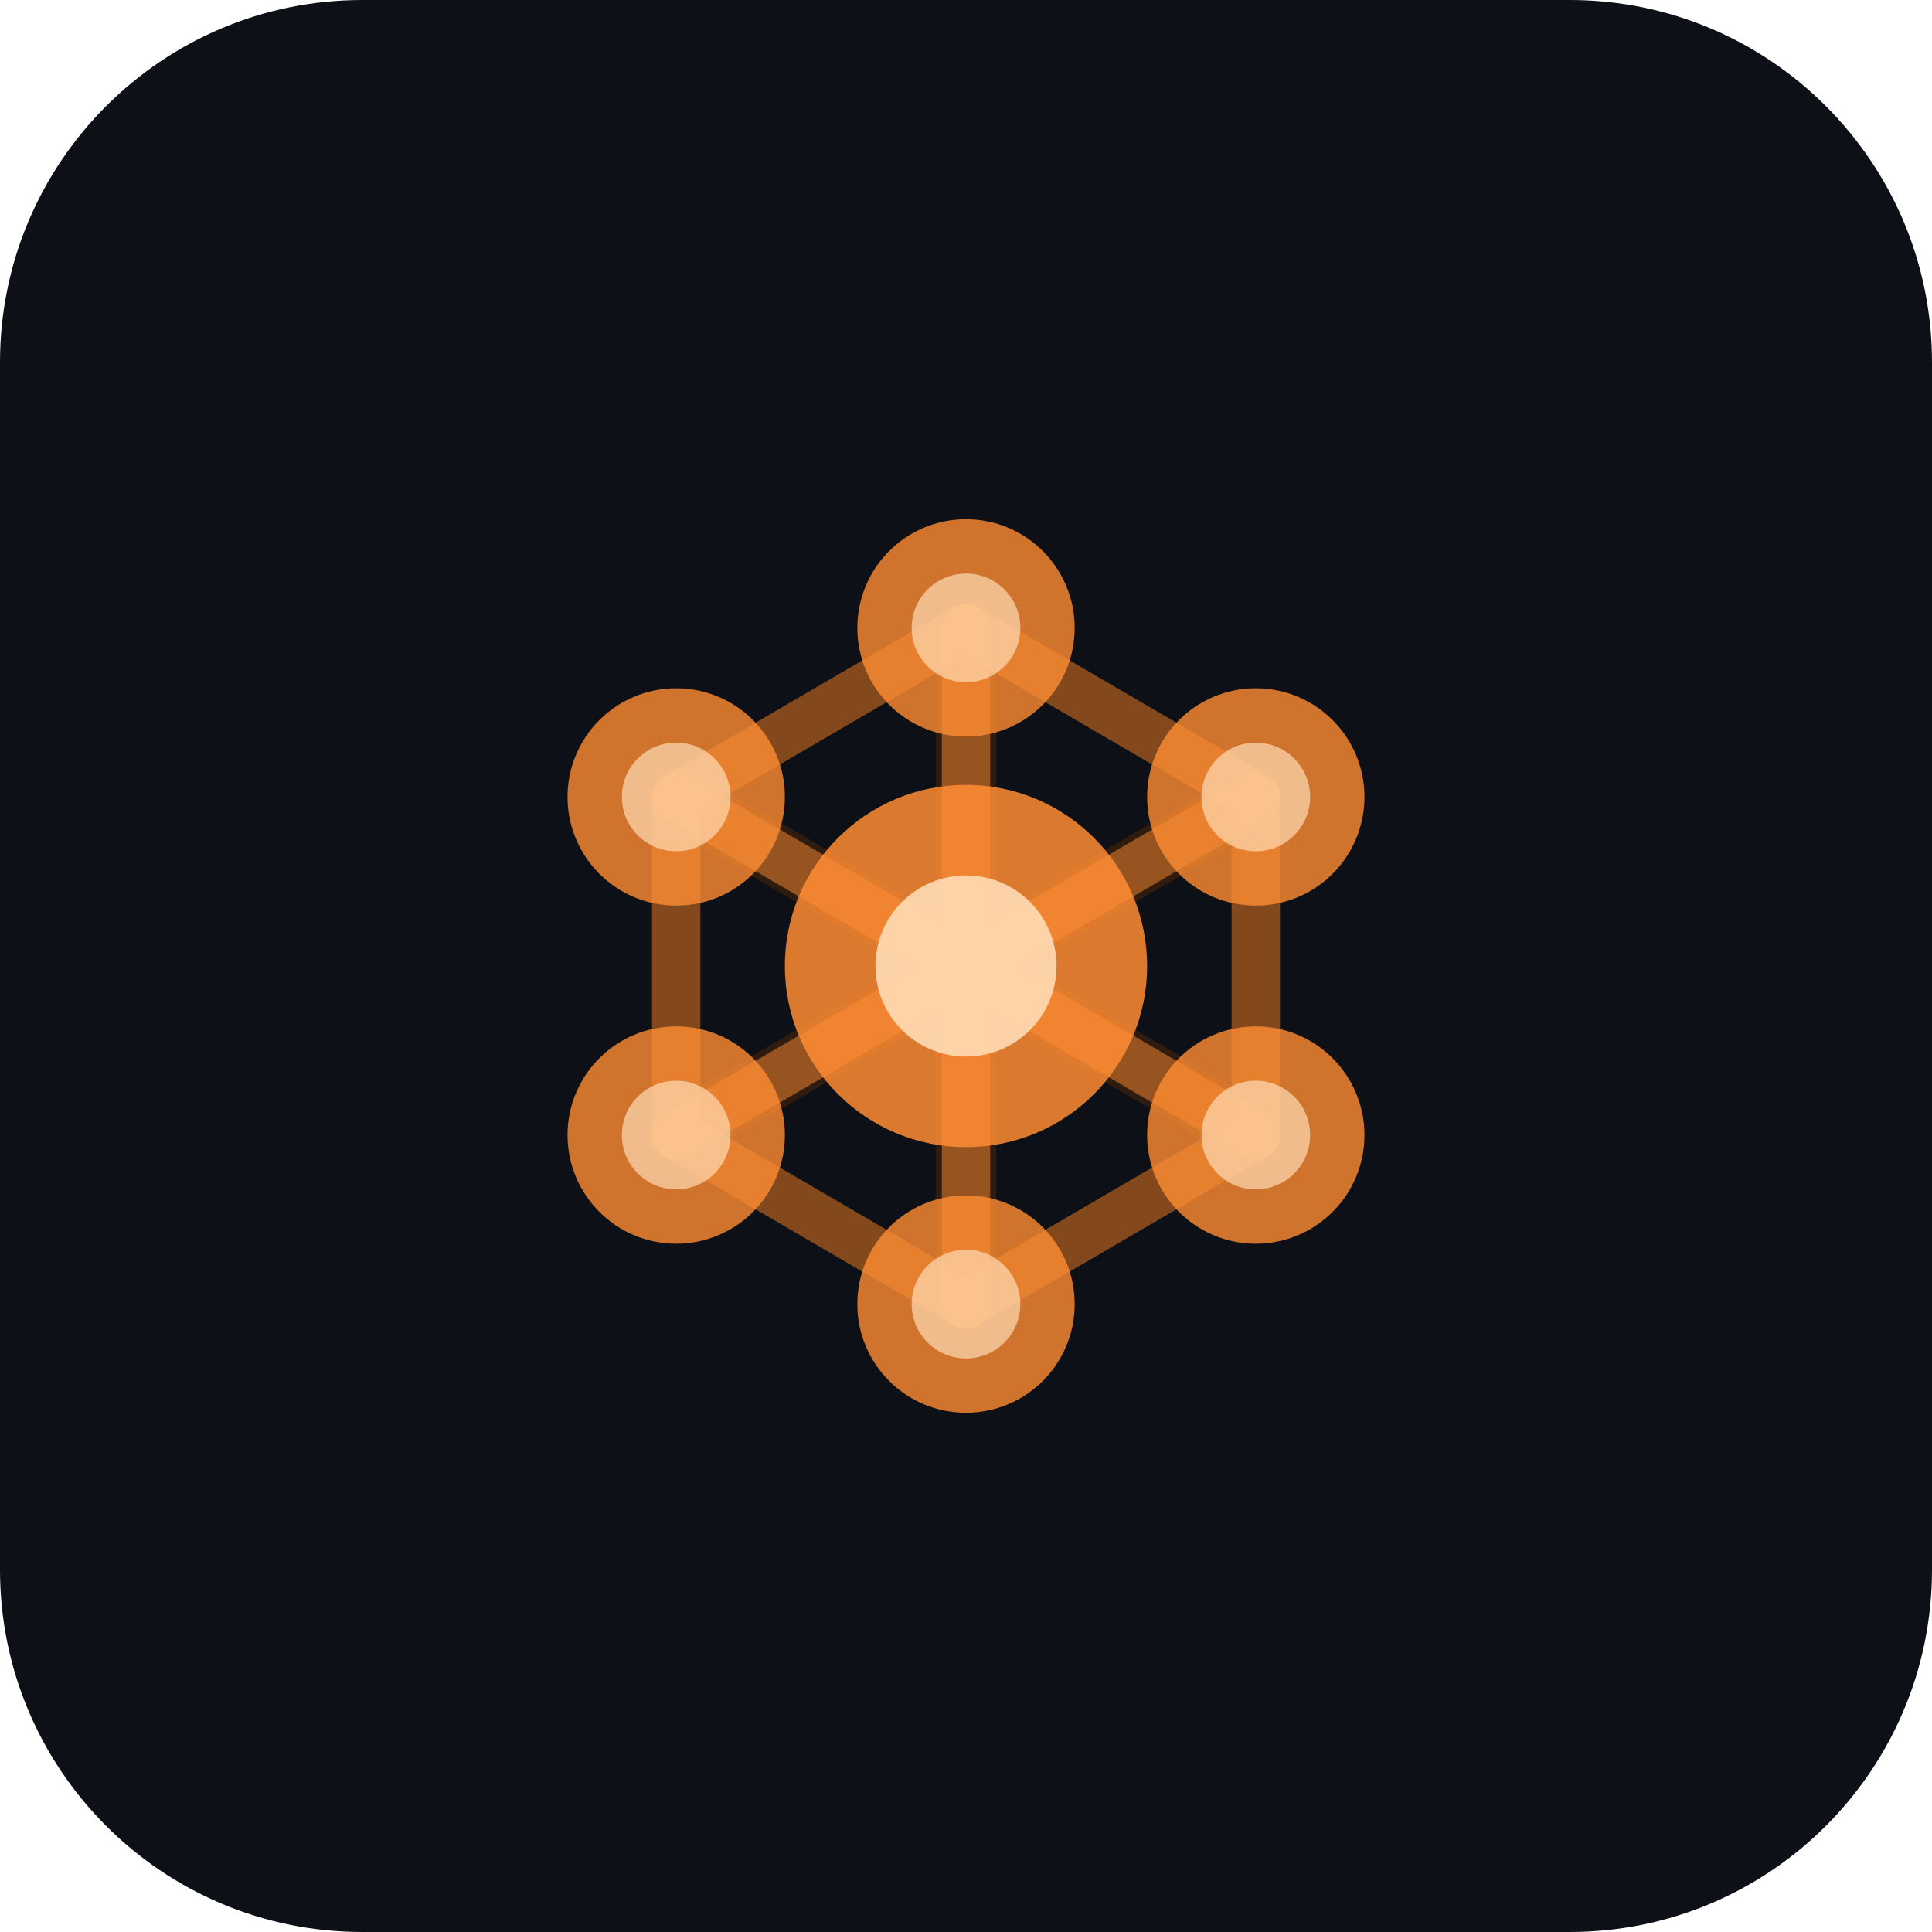
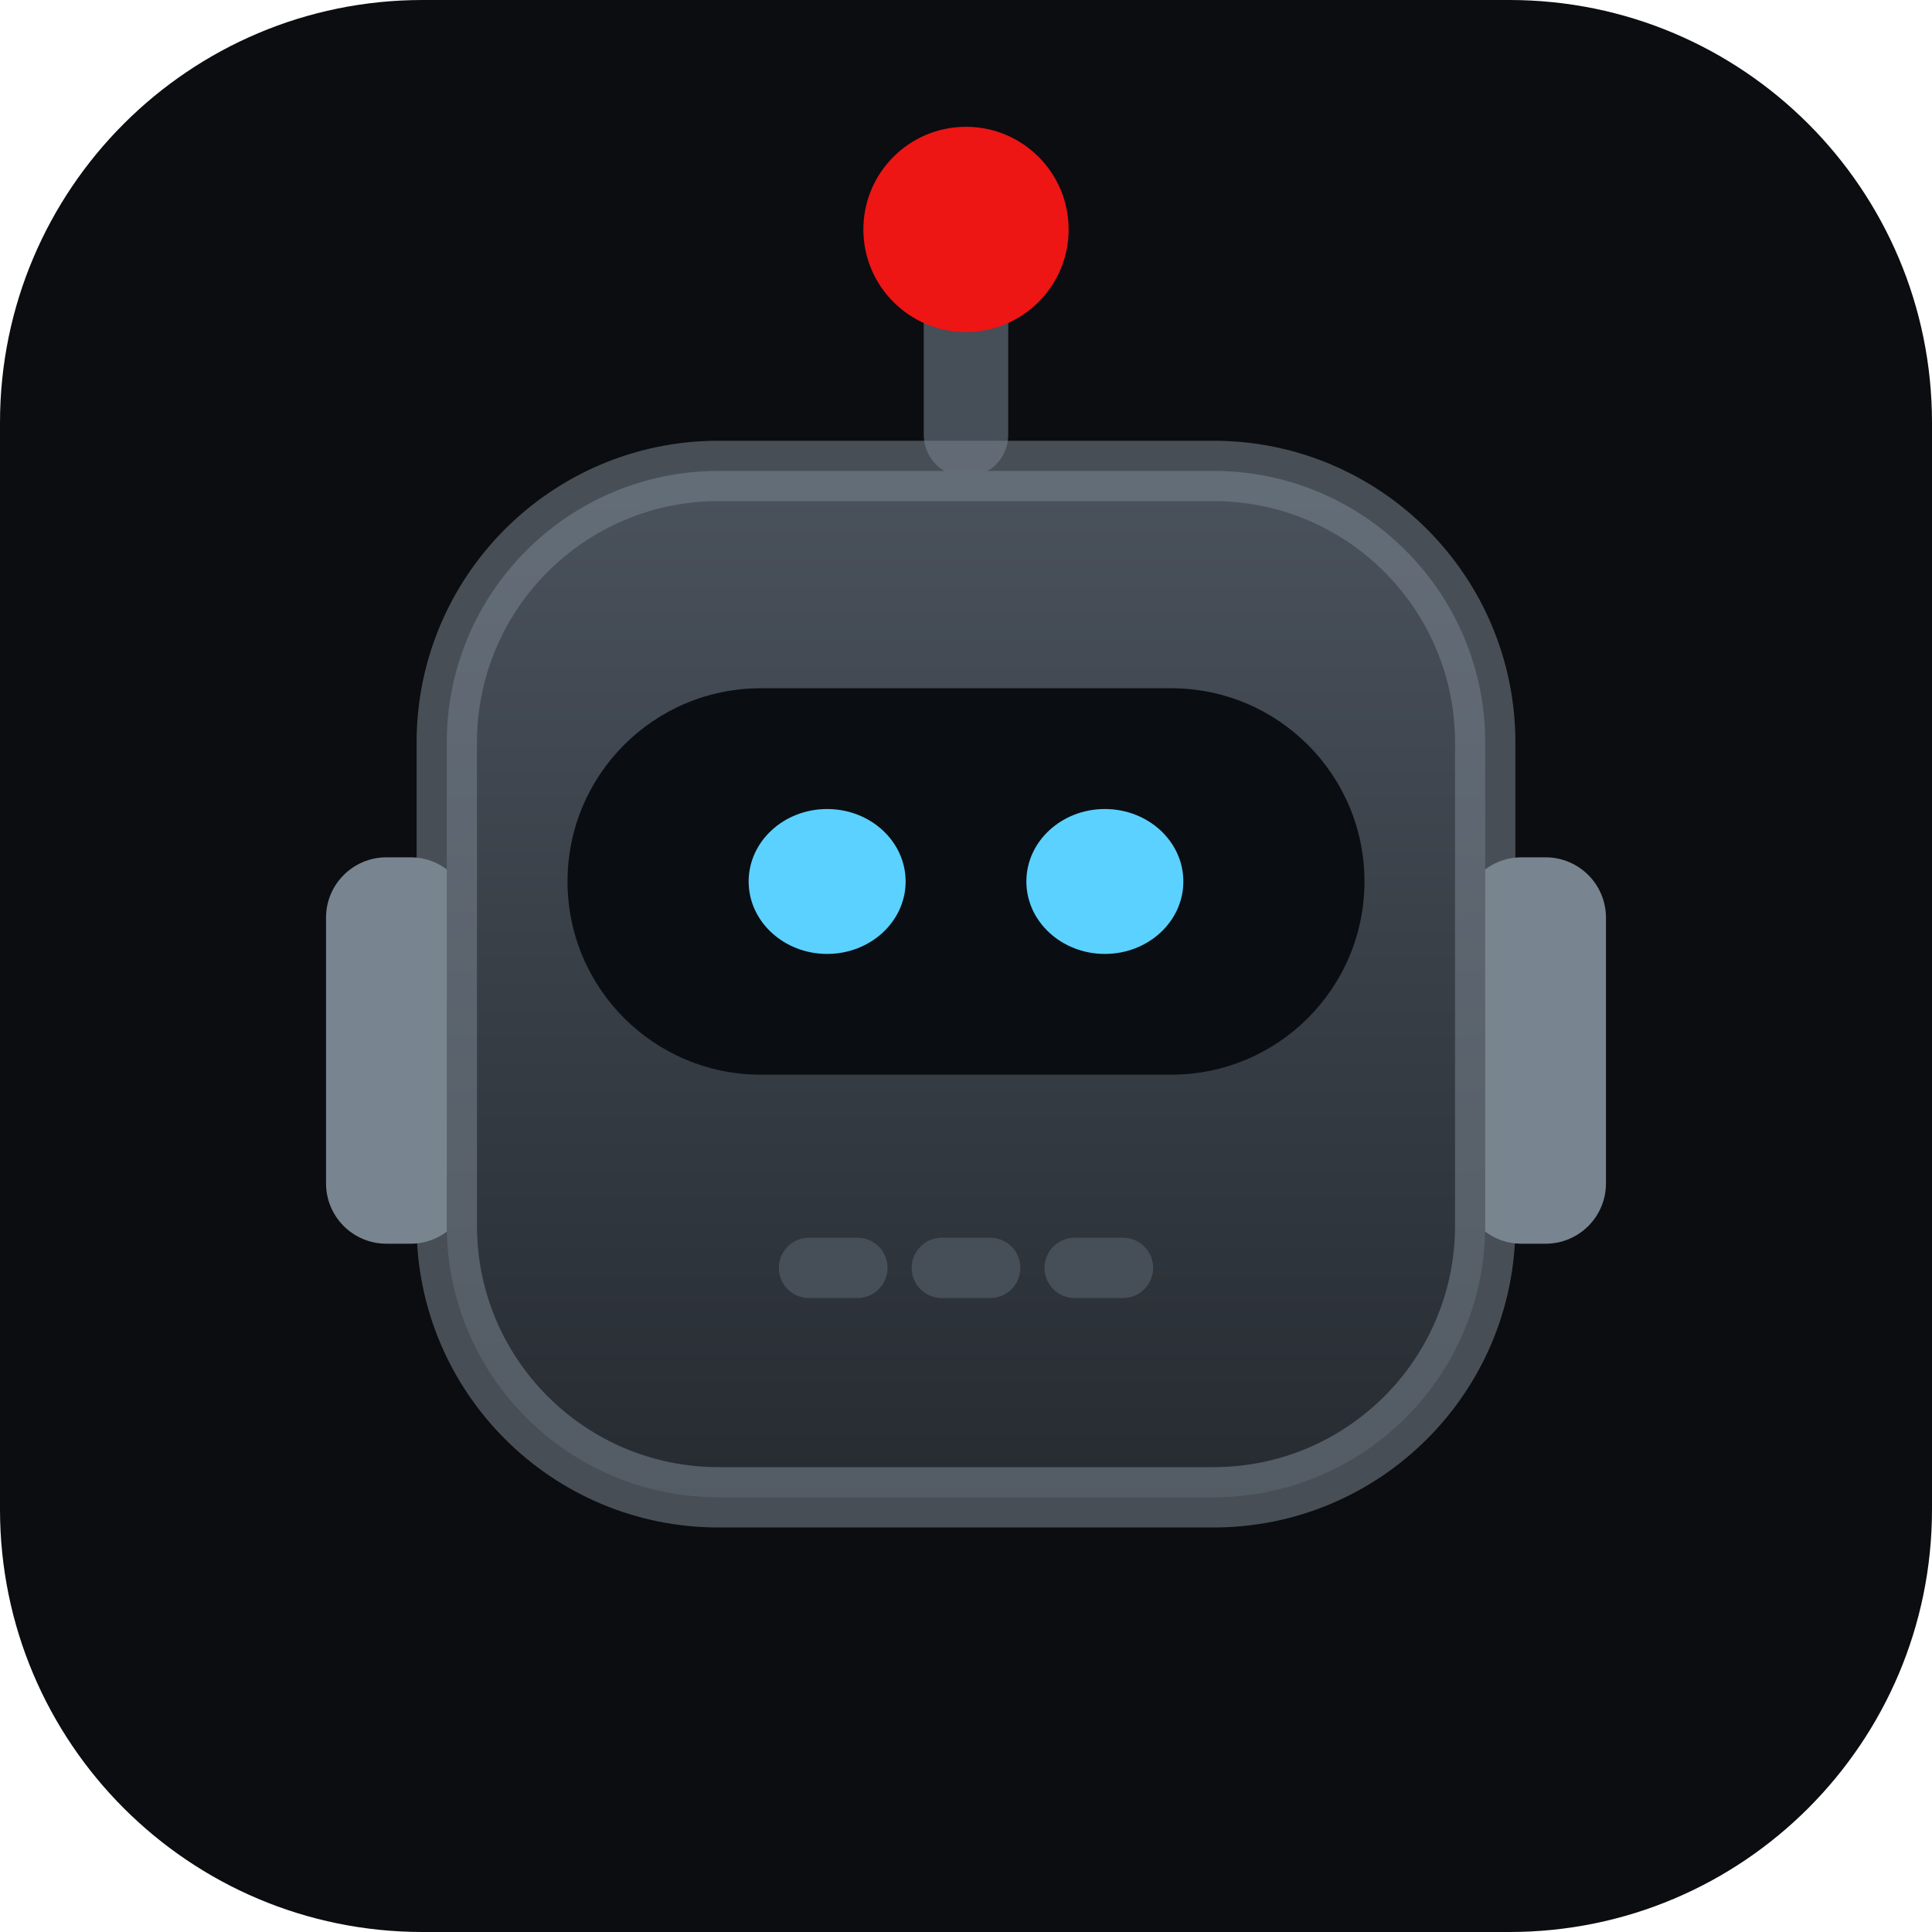
<svg xmlns="http://www.w3.org/2000/svg" viewBox="0 0 32 32">
-   <rect width="32" height="32" rx="6" fill="#0d1117" />
-   <line x1="16" y1="16" x2="16" y2="10.4" stroke="#301C0E" stroke-width="1" stroke-linecap="round" />
-   <line x1="16" y1="16" x2="20.8" y2="13.2" stroke="#301C0E" stroke-width="1" stroke-linecap="round" />
-   <line x1="16" y1="16" x2="20.8" y2="18.8" stroke="#301C0E" stroke-width="1" stroke-linecap="round" />
-   <line x1="16" y1="16" x2="16" y2="21.6" stroke="#301C0E" stroke-width="1" stroke-linecap="round" />
-   <line x1="16" y1="16" x2="11.2" y2="18.8" stroke="#301C0E" stroke-width="1" stroke-linecap="round" />
-   <line x1="16" y1="16" x2="11.2" y2="13.2" stroke="#301C0E" stroke-width="1" stroke-linecap="round" />
-   <polygon points="16,10.4 20.8,13.2 20.8,18.8 16,21.6 11.2,18.8 11.2,13.2" fill="none" stroke="#301C0E" stroke-width="0.8" stroke-linejoin="round" />
-   <line x1="16" y1="16" x2="16" y2="10.4" stroke="#FF8C32" stroke-width="0.8" stroke-linecap="round" opacity="0.5" />
-   <line x1="16" y1="16" x2="20.8" y2="13.2" stroke="#FF8C32" stroke-width="0.8" stroke-linecap="round" opacity="0.5" />
-   <line x1="16" y1="16" x2="20.8" y2="18.8" stroke="#FF8C32" stroke-width="0.8" stroke-linecap="round" opacity="0.5" />
-   <line x1="16" y1="16" x2="16" y2="21.6" stroke="#FF8C32" stroke-width="0.8" stroke-linecap="round" opacity="0.5" />
-   <line x1="16" y1="16" x2="11.2" y2="18.8" stroke="#FF8C32" stroke-width="0.8" stroke-linecap="round" opacity="0.5" />
-   <line x1="16" y1="16" x2="11.2" y2="13.2" stroke="#FF8C32" stroke-width="0.8" stroke-linecap="round" opacity="0.5" />
-   <polygon points="16,10.4 20.8,13.2 20.8,18.8 16,21.6 11.2,18.8 11.2,13.2" fill="none" stroke="#FF8C32" stroke-width="0.8" stroke-linejoin="round" opacity="0.4" />
-   <circle cx="16" cy="16" r="3" fill="#FF8C32" opacity="0.85" />
-   <circle cx="16" cy="16" r="1.5" fill="#FFDCB4" opacity="0.9" />
-   <circle cx="16" cy="10.4" r="1.8" fill="#FF8C32" opacity="0.8" />
-   <circle cx="16" cy="10.4" r="0.9" fill="#FFDCB4" opacity="0.7" />
-   <circle cx="20.8" cy="13.2" r="1.8" fill="#FF8C32" opacity="0.8" />
-   <circle cx="20.8" cy="13.2" r="0.9" fill="#FFDCB4" opacity="0.7" />
-   <circle cx="20.8" cy="18.8" r="1.8" fill="#FF8C32" opacity="0.8" />
-   <circle cx="20.8" cy="18.8" r="0.9" fill="#FFDCB4" opacity="0.7" />
-   <circle cx="16" cy="21.6" r="1.8" fill="#FF8C32" opacity="0.8" />
-   <circle cx="16" cy="21.6" r="0.9" fill="#FFDCB4" opacity="0.7" />
-   <circle cx="11.2" cy="18.8" r="1.8" fill="#FF8C32" opacity="0.8" />
-   <circle cx="11.2" cy="18.8" r="0.9" fill="#FFDCB4" opacity="0.7" />
-   <circle cx="11.2" cy="13.2" r="1.8" fill="#FF8C32" opacity="0.8" />
-   <circle cx="11.2" cy="13.2" r="0.9" fill="#FFDCB4" opacity="0.7" />
+   <rect width="32" height="32" rx="7" fill="#0b0d10" />
+   <line x1="16" y1="7.2" x2="16" y2="4.6" stroke="#464e57" stroke-width="1.4" stroke-linecap="round" />
+   <circle cx="16" cy="3.8" r="1.7" fill="#ee1515" />
+   <rect x="5.4" y="14.2" width="2.4" height="6.4" rx="1" fill="#78848f" />
+   <rect x="24.2" y="14.2" width="2.4" height="6.4" rx="1" fill="#78848f" />
+   <rect x="7.4" y="7.8" width="17.2" height="17" rx="4.5" fill="url(#metal)" stroke="#78848f" stroke-opacity="0.55" />
+   <defs>
+     <linearGradient id="metal" x1="0" y1="0" x2="0" y2="1">
+       <stop offset="0" stop-color="#4a525c" />
+       <stop offset="1" stop-color="#262b31" />
+     </linearGradient>
+   </defs>
+   <rect x="9.4" y="11.4" width="13.2" height="6.4" rx="3.2" fill="#0a0e13" />
+   <rect x="12.4" y="13.4" width="2.6" height="2.4" rx="1.3" fill="#5bd1ff" />
+   <rect x="17" y="13.4" width="2.6" height="2.4" rx="1.3" fill="#5bd1ff" />
+   <g stroke="#464e57" stroke-width="1" stroke-linecap="round">
+     <line x1="13.4" y1="21" x2="14.2" y2="21" />
+     <line x1="15.6" y1="21" x2="16.4" y2="21" />
+     <line x1="17.8" y1="21" x2="18.6" y2="21" />
+   </g>
</svg>
